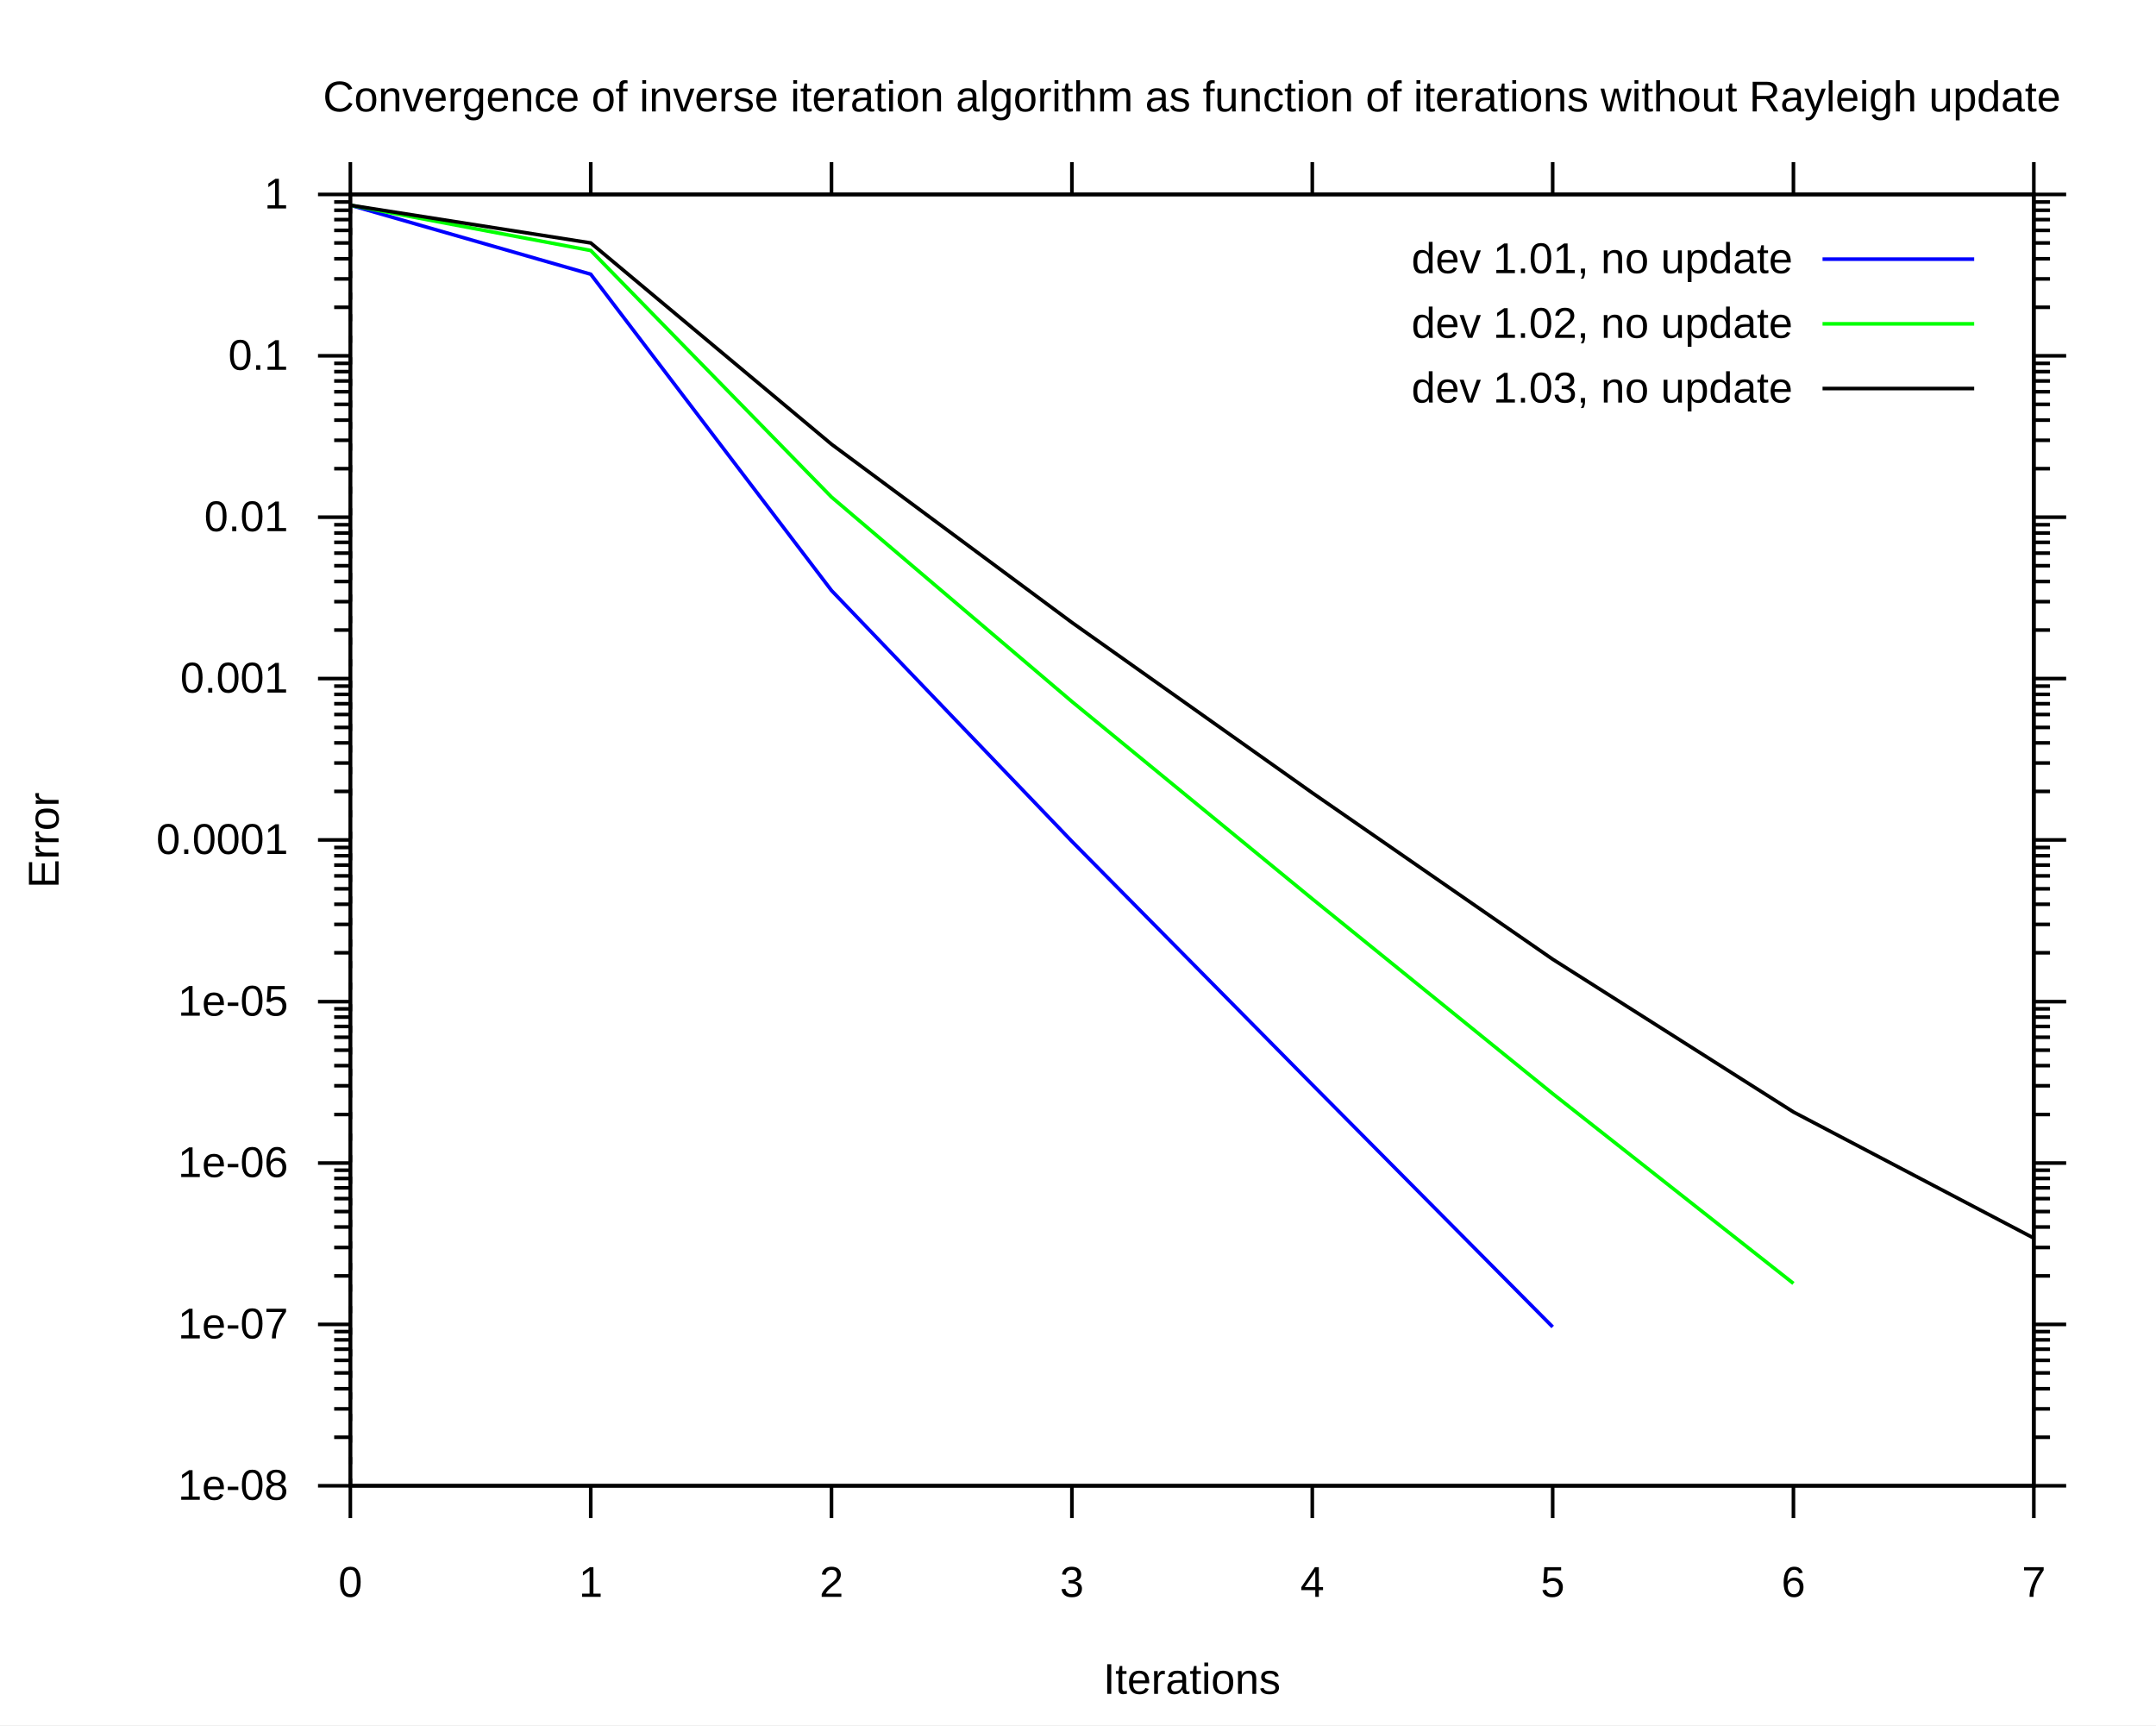
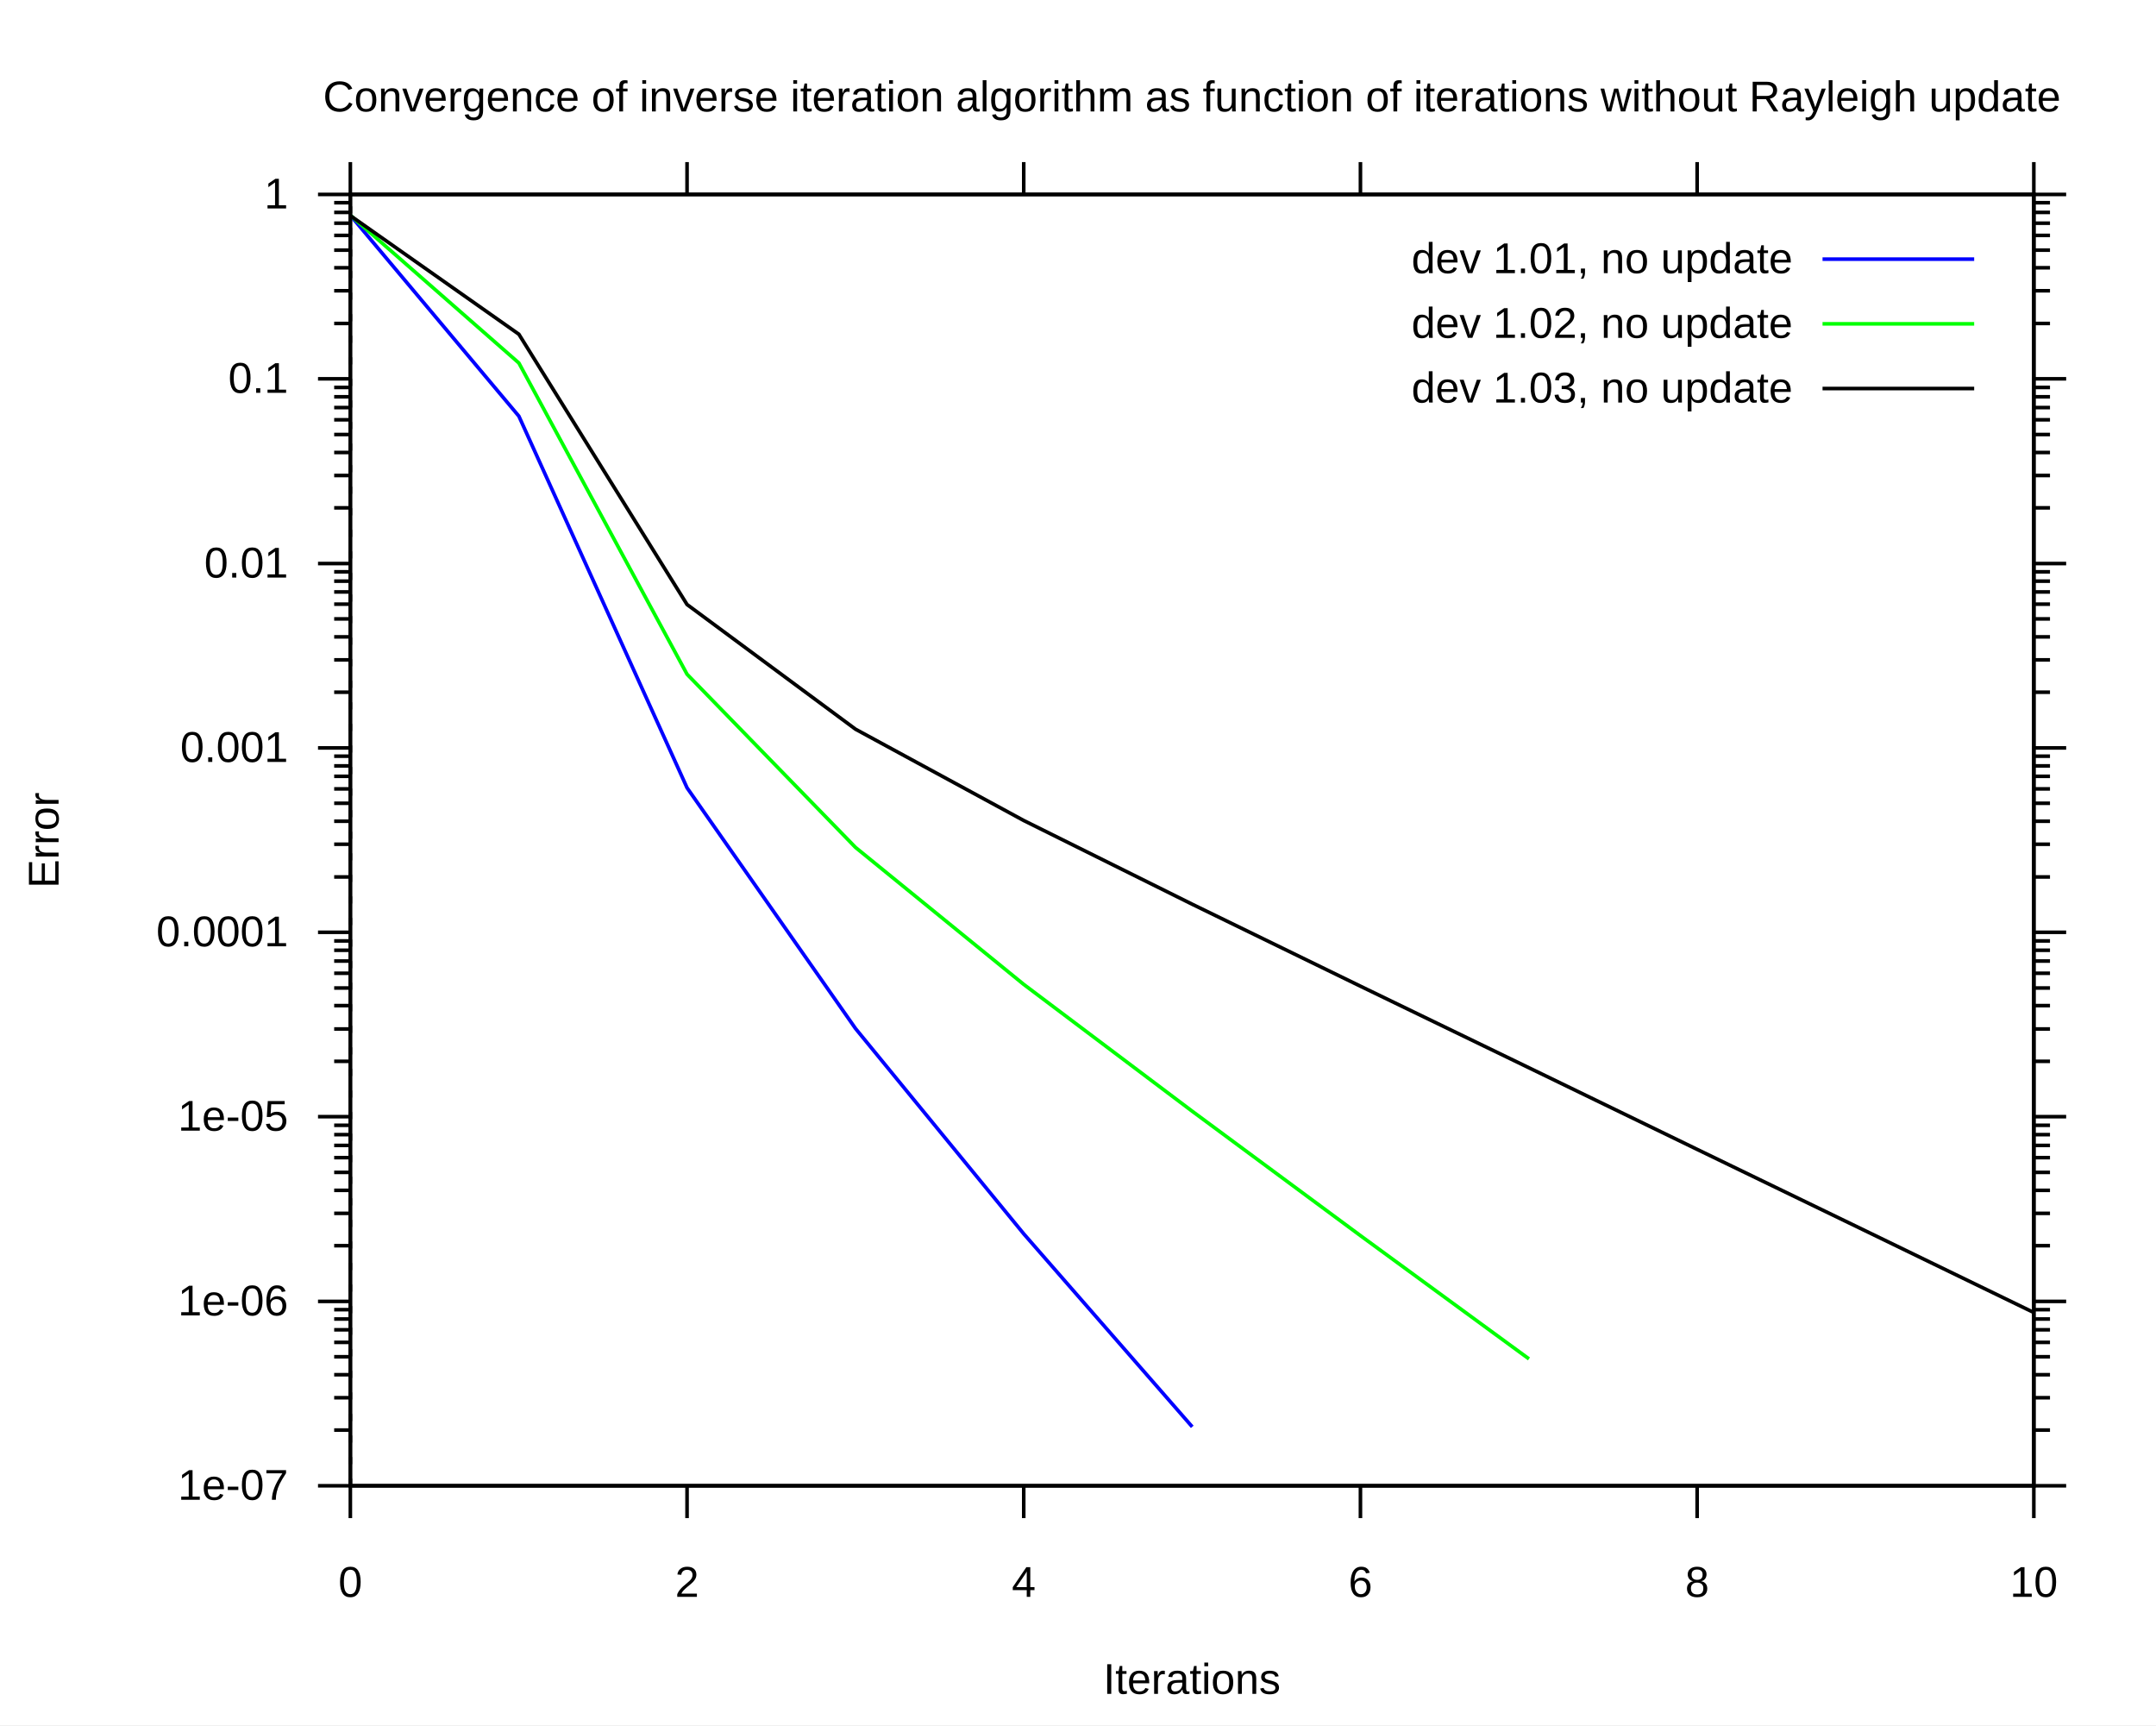
<svg xmlns="http://www.w3.org/2000/svg" xmlns:xlink="http://www.w3.org/1999/xlink" width="600" height="480" viewBox="0 0 600 480">
  <g id="gnuplot_canvas">
    <rect x="0" y="0" width="600" height="480" fill="#ffffff" />
    <defs>
      <circle id="gpDot" r="0.5" stroke-width="0.5" />
      <path id="gpPt0" stroke-width="0.222" stroke="currentColor" d="M-1,0 h2 M0,-1 v2" />
      <path id="gpPt1" stroke-width="0.222" stroke="currentColor" d="M-1,-1 L1,1 M1,-1 L-1,1" />
      <path id="gpPt2" stroke-width="0.222" stroke="currentColor" d="M-1,0 L1,0 M0,-1 L0,1 M-1,-1 L1,1 M-1,1 L1,-1" />
      <rect id="gpPt3" stroke-width="0.222" stroke="currentColor" x="-1" y="-1" width="2" height="2" />
      <rect id="gpPt4" stroke-width="0.222" stroke="currentColor" fill="currentColor" x="-1" y="-1" width="2" height="2" />
      <circle id="gpPt5" stroke-width="0.222" stroke="currentColor" cx="0" cy="0" r="1" />
      <use xlink:href="#gpPt5" id="gpPt6" fill="currentColor" stroke="none" />
      <path id="gpPt7" stroke-width="0.222" stroke="currentColor" d="M0,-1.33 L-1.33,0.67 L1.33,0.67 z" />
      <use xlink:href="#gpPt7" id="gpPt8" fill="currentColor" stroke="none" />
      <use xlink:href="#gpPt7" id="gpPt9" stroke="currentColor" transform="rotate(180)" />
      <use xlink:href="#gpPt9" id="gpPt10" fill="currentColor" stroke="none" />
      <use xlink:href="#gpPt3" id="gpPt11" stroke="currentColor" transform="rotate(45)" />
      <use xlink:href="#gpPt11" id="gpPt12" fill="currentColor" stroke="none" />
      <path id="gpPt13" stroke-width="0.222" stroke="currentColor" d="M0,1.330 L1.265,0.411 L0.782,-1.067 L-0.782,-1.076 L-1.265,0.411 z" />
      <use xlink:href="#gpPt13" id="gpPt14" fill="currentColor" stroke="none" />
      <filter id="textbox" filterUnits="objectBoundingBox" x="0" y="0" height="1" width="1">
        <feFlood flood-color="#FFFFFF" flood-opacity="1" result="bgnd" />
        <feComposite in="SourceGraphic" in2="bgnd" operator="atop" />
      </filter>
      <filter id="greybox" filterUnits="objectBoundingBox" x="0" y="0" height="1" width="1">
        <feFlood flood-color="lightgrey" flood-opacity="1" result="grey" />
        <feComposite in="SourceGraphic" in2="grey" operator="atop" />
      </filter>
    </defs>
    <g fill="none" color="#FFFFFF" stroke="currentColor" stroke-width="1.00" stroke-linecap="butt" stroke-linejoin="miter">
</g>
    <g fill="none" color="black" stroke="currentColor" stroke-width="1.00" stroke-linecap="butt" stroke-linejoin="miter">
      <path stroke="black" d="M97.5,413.4 L88.5,413.4 M566.0,413.4 L575.0,413.4  " />
      <g transform="translate(80.2,417.3)" stroke="none" fill="black" font-family="Arial" font-size="12.00" text-anchor="end">
        <text>
-           <tspan font-family="Arial">1e-08</tspan>
-         </text>
-       </g>
-     </g>
-     <g fill="none" color="black" stroke="currentColor" stroke-width="1.00" stroke-linecap="butt" stroke-linejoin="miter">
-       <path stroke="black" d="M97.5,399.9 L93.0,399.9 M566.0,399.9 L570.5,399.9 M97.5,392.0 L93.0,392.0 M566.0,392.0 L570.5,392.0   M97.5,386.4 L93.0,386.4 M566.0,386.4 L570.5,386.4 M97.5,382.0 L93.0,382.0 M566.0,382.0 L570.5,382.0   M97.5,378.5 L93.0,378.5 M566.0,378.5 L570.5,378.5 M97.5,375.4 L93.0,375.4 M566.0,375.4 L570.5,375.4   M97.5,372.8 L93.0,372.8 M566.0,372.8 L570.5,372.8 M97.5,370.5 L93.0,370.5 M566.0,370.5 L570.5,370.5   M97.5,368.5 L88.5,368.5 M566.0,368.5 L575.0,368.5  " />
-       <g transform="translate(80.2,372.4)" stroke="none" fill="black" font-family="Arial" font-size="12.00" text-anchor="end">
-         <text>
          <tspan font-family="Arial">1e-07</tspan>
        </text>
      </g>
    </g>
    <g fill="none" color="black" stroke="currentColor" stroke-width="1.00" stroke-linecap="butt" stroke-linejoin="miter">
-       <path stroke="black" d="M97.5,355.0 L93.0,355.0 M566.0,355.0 L570.5,355.0 M97.5,347.1 L93.0,347.1 M566.0,347.1 L570.5,347.1   M97.5,341.4 L93.0,341.4 M566.0,341.4 L570.5,341.4 M97.5,337.1 L93.0,337.1 M566.0,337.1 L570.5,337.1   M97.5,333.5 L93.0,333.5 M566.0,333.5 L570.5,333.5 M97.5,330.5 L93.0,330.5 M566.0,330.5 L570.5,330.5   M97.5,327.9 L93.0,327.9 M566.0,327.9 L570.5,327.9 M97.5,325.6 L93.0,325.6 M566.0,325.6 L570.5,325.6   M97.5,323.6 L88.5,323.6 M566.0,323.6 L575.0,323.6  " />
-       <g transform="translate(80.2,327.5)" stroke="none" fill="black" font-family="Arial" font-size="12.00" text-anchor="end">
+       <path stroke="black" d="M97.5,397.9 L93.0,397.9 M566.0,397.9 L570.5,397.9 M97.5,388.9 L93.0,388.9 M566.0,388.9 L570.5,388.9   M97.5,382.5 L93.0,382.5 M566.0,382.5 L570.5,382.5 M97.5,377.5 L93.0,377.5 M566.0,377.5 L570.5,377.5   M97.5,373.5 L93.0,373.5 M566.0,373.5 L570.5,373.5 M97.5,370.0 L93.0,370.0 M566.0,370.0 L570.5,370.0   M97.5,367.0 L93.0,367.0 M566.0,367.0 L570.5,367.0 M97.5,364.4 L93.0,364.4 M566.0,364.4 L570.5,364.4   M97.5,362.1 L88.5,362.1 M566.0,362.1 L575.0,362.1  " />
+       <g transform="translate(80.2,366.0)" stroke="none" fill="black" font-family="Arial" font-size="12.00" text-anchor="end">
        <text>
          <tspan font-family="Arial">1e-06</tspan>
        </text>
      </g>
    </g>
    <g fill="none" color="black" stroke="currentColor" stroke-width="1.00" stroke-linecap="butt" stroke-linejoin="miter">
-       <path stroke="black" d="M97.5,310.1 L93.0,310.1 M566.0,310.1 L570.5,310.1 M97.5,302.1 L93.0,302.1 M566.0,302.1 L570.5,302.1   M97.5,296.5 L93.0,296.5 M566.0,296.5 L570.5,296.5 M97.5,292.2 L93.0,292.2 M566.0,292.2 L570.5,292.2   M97.5,288.6 L93.0,288.6 M566.0,288.6 L570.5,288.6 M97.5,285.6 L93.0,285.6 M566.0,285.6 L570.5,285.6   M97.5,283.0 L93.0,283.0 M566.0,283.0 L570.5,283.0 M97.5,280.7 L93.0,280.7 M566.0,280.7 L570.5,280.7   M97.5,278.7 L88.5,278.7 M566.0,278.7 L575.0,278.7  " />
-       <g transform="translate(80.2,282.6)" stroke="none" fill="black" font-family="Arial" font-size="12.00" text-anchor="end">
+       <path stroke="black" d="M97.5,346.6 L93.0,346.6 M566.0,346.6 L570.5,346.6 M97.5,337.6 L93.0,337.6 M566.0,337.6 L570.5,337.6   M97.5,331.2 L93.0,331.2 M566.0,331.2 L570.5,331.2 M97.5,326.2 L93.0,326.2 M566.0,326.2 L570.5,326.2   M97.5,322.1 L93.0,322.1 M566.0,322.1 L570.5,322.1 M97.5,318.7 L93.0,318.7 M566.0,318.7 L570.5,318.7   M97.5,315.7 L93.0,315.7 M566.0,315.7 L570.5,315.7 M97.5,313.1 L93.0,313.1 M566.0,313.1 L570.5,313.1   M97.5,310.7 L88.5,310.7 M566.0,310.7 L575.0,310.7  " />
+       <g transform="translate(80.2,314.6)" stroke="none" fill="black" font-family="Arial" font-size="12.00" text-anchor="end">
        <text>
          <tspan font-family="Arial">1e-05</tspan>
        </text>
      </g>
    </g>
    <g fill="none" color="black" stroke="currentColor" stroke-width="1.00" stroke-linecap="butt" stroke-linejoin="miter">
-       <path stroke="black" d="M97.5,265.1 L93.0,265.1 M566.0,265.1 L570.5,265.1 M97.5,257.2 L93.0,257.2 M566.0,257.2 L570.5,257.2   M97.5,251.6 L93.0,251.6 M566.0,251.6 L570.5,251.6 M97.5,247.3 L93.0,247.3 M566.0,247.3 L570.5,247.3   M97.5,243.7 L93.0,243.7 M566.0,243.7 L570.5,243.7 M97.5,240.7 L93.0,240.7 M566.0,240.7 L570.5,240.7   M97.5,238.1 L93.0,238.1 M566.0,238.1 L570.5,238.1 M97.5,235.8 L93.0,235.8 M566.0,235.8 L570.5,235.8   M97.5,233.7 L88.5,233.7 M566.0,233.7 L575.0,233.7  " />
-       <g transform="translate(80.2,237.6)" stroke="none" fill="black" font-family="Arial" font-size="12.00" text-anchor="end">
+       <path stroke="black" d="M97.5,295.3 L93.0,295.3 M566.0,295.3 L570.5,295.3 M97.5,286.3 L93.0,286.3 M566.0,286.3 L570.5,286.3   M97.5,279.8 L93.0,279.8 M566.0,279.8 L570.5,279.8 M97.5,274.9 L93.0,274.9 M566.0,274.9 L570.5,274.9   M97.5,270.8 L93.0,270.8 M566.0,270.8 L570.5,270.8 M97.5,267.4 L93.0,267.4 M566.0,267.4 L570.5,267.4   M97.5,264.4 L93.0,264.4 M566.0,264.4 L570.5,264.4 M97.5,261.8 L93.0,261.8 M566.0,261.8 L570.5,261.8   M97.5,259.4 L88.5,259.4 M566.0,259.4 L575.0,259.4  " />
+       <g transform="translate(80.2,263.3)" stroke="none" fill="black" font-family="Arial" font-size="12.00" text-anchor="end">
        <text>
          <tspan font-family="Arial">0.0001</tspan>
        </text>
      </g>
    </g>
    <g fill="none" color="black" stroke="currentColor" stroke-width="1.00" stroke-linecap="butt" stroke-linejoin="miter">
-       <path stroke="black" d="M97.5,220.2 L93.0,220.2 M566.0,220.2 L570.5,220.2 M97.5,212.3 L93.0,212.3 M566.0,212.3 L570.5,212.3   M97.5,206.7 L93.0,206.7 M566.0,206.7 L570.5,206.7 M97.5,202.4 L93.0,202.4 M566.0,202.4 L570.5,202.4   M97.5,198.8 L93.0,198.8 M566.0,198.8 L570.5,198.8 M97.5,195.8 L93.0,195.8 M566.0,195.8 L570.5,195.8   M97.5,193.2 L93.0,193.2 M566.0,193.2 L570.5,193.2 M97.5,190.9 L93.0,190.9 M566.0,190.9 L570.5,190.9   M97.5,188.8 L88.5,188.8 M566.0,188.8 L575.0,188.8  " />
-       <g transform="translate(80.2,192.7)" stroke="none" fill="black" font-family="Arial" font-size="12.00" text-anchor="end">
+       <path stroke="black" d="M97.5,244.0 L93.0,244.0 M566.0,244.0 L570.5,244.0 M97.5,234.9 L93.0,234.9 M566.0,234.9 L570.5,234.9   M97.5,228.5 L93.0,228.5 M566.0,228.5 L570.5,228.5 M97.5,223.5 L93.0,223.5 M566.0,223.5 L570.5,223.5   M97.5,219.5 L93.0,219.5 M566.0,219.5 L570.5,219.5 M97.5,216.0 L93.0,216.0 M566.0,216.0 L570.5,216.0   M97.5,213.1 L93.0,213.1 M566.0,213.1 L570.5,213.1 M97.5,210.4 L93.0,210.4 M566.0,210.4 L570.5,210.4   M97.5,208.1 L88.5,208.1 M566.0,208.1 L575.0,208.1  " />
+       <g transform="translate(80.2,212.0)" stroke="none" fill="black" font-family="Arial" font-size="12.00" text-anchor="end">
        <text>
          <tspan font-family="Arial">0.001</tspan>
        </text>
      </g>
    </g>
    <g fill="none" color="black" stroke="currentColor" stroke-width="1.00" stroke-linecap="butt" stroke-linejoin="miter">
-       <path stroke="black" d="M97.5,175.3 L93.0,175.3 M566.0,175.3 L570.5,175.3 M97.5,167.4 L93.0,167.4 M566.0,167.4 L570.5,167.4   M97.5,161.8 L93.0,161.8 M566.0,161.8 L570.5,161.8 M97.5,157.4 L93.0,157.4 M566.0,157.4 L570.5,157.4   M97.5,153.9 L93.0,153.9 M566.0,153.9 L570.5,153.9 M97.5,150.9 L93.0,150.9 M566.0,150.9 L570.5,150.9   M97.5,148.3 L93.0,148.3 M566.0,148.3 L570.5,148.3 M97.5,146.0 L93.0,146.0 M566.0,146.0 L570.5,146.0   M97.5,143.9 L88.5,143.9 M566.0,143.9 L575.0,143.9  " />
-       <g transform="translate(80.2,147.8)" stroke="none" fill="black" font-family="Arial" font-size="12.00" text-anchor="end">
+       <path stroke="black" d="M97.5,192.6 L93.0,192.6 M566.0,192.6 L570.5,192.6 M97.5,183.6 L93.0,183.6 M566.0,183.6 L570.5,183.6   M97.5,177.2 L93.0,177.2 M566.0,177.2 L570.5,177.2 M97.5,172.2 L93.0,172.2 M566.0,172.2 L570.5,172.2   M97.5,168.1 L93.0,168.1 M566.0,168.1 L570.5,168.1 M97.5,164.7 L93.0,164.7 M566.0,164.7 L570.5,164.7   M97.5,161.7 L93.0,161.7 M566.0,161.7 L570.5,161.7 M97.5,159.1 L93.0,159.1 M566.0,159.1 L570.5,159.1   M97.5,156.8 L88.5,156.8 M566.0,156.8 L575.0,156.8  " />
+       <g transform="translate(80.2,160.7)" stroke="none" fill="black" font-family="Arial" font-size="12.00" text-anchor="end">
        <text>
          <tspan font-family="Arial">0.01</tspan>
        </text>
      </g>
    </g>
    <g fill="none" color="black" stroke="currentColor" stroke-width="1.00" stroke-linecap="butt" stroke-linejoin="miter">
-       <path stroke="black" d="M97.5,130.4 L93.0,130.4 M566.0,130.4 L570.5,130.4 M97.5,122.5 L93.0,122.5 M566.0,122.5 L570.5,122.5   M97.5,116.9 L93.0,116.9 M566.0,116.9 L570.5,116.9 M97.5,112.5 L93.0,112.5 M566.0,112.5 L570.5,112.5   M97.5,109.0 L93.0,109.0 M566.0,109.0 L570.5,109.0 M97.5,106.0 L93.0,106.0 M566.0,106.0 L570.5,106.0   M97.5,103.4 L93.0,103.4 M566.0,103.4 L570.5,103.4 M97.5,101.1 L93.0,101.1 M566.0,101.1 L570.5,101.1   M97.5,99.0 L88.5,99.0 M566.0,99.0 L575.0,99.0  " />
-       <g transform="translate(80.2,102.9)" stroke="none" fill="black" font-family="Arial" font-size="12.00" text-anchor="end">
+       <path stroke="black" d="M97.5,141.3 L93.0,141.3 M566.0,141.3 L570.5,141.3 M97.5,132.3 L93.0,132.3 M566.0,132.3 L570.5,132.3   M97.5,125.9 L93.0,125.9 M566.0,125.9 L570.5,125.9 M97.5,120.9 L93.0,120.9 M566.0,120.9 L570.5,120.9   M97.5,116.8 L93.0,116.8 M566.0,116.8 L570.5,116.8 M97.5,113.4 L93.0,113.4 M566.0,113.4 L570.5,113.4   M97.5,110.4 L93.0,110.4 M566.0,110.4 L570.5,110.4 M97.5,107.8 L93.0,107.8 M566.0,107.8 L570.5,107.8   M97.5,105.4 L88.5,105.4 M566.0,105.4 L575.0,105.4  " />
+       <g transform="translate(80.2,109.3)" stroke="none" fill="black" font-family="Arial" font-size="12.00" text-anchor="end">
        <text>
          <tspan font-family="Arial">0.1</tspan>
        </text>
      </g>
    </g>
    <g fill="none" color="black" stroke="currentColor" stroke-width="1.00" stroke-linecap="butt" stroke-linejoin="miter">
-       <path stroke="black" d="M97.5,85.5 L93.0,85.5 M566.0,85.5 L570.5,85.5 M97.5,77.6 L93.0,77.6 M566.0,77.6 L570.5,77.6   M97.5,72.0 L93.0,72.0 M566.0,72.0 L570.5,72.0 M97.5,67.6 L93.0,67.6 M566.0,67.6 L570.5,67.6   M97.5,64.1 L93.0,64.1 M566.0,64.1 L570.5,64.1 M97.5,61.1 L93.0,61.1 M566.0,61.1 L570.5,61.1   M97.5,58.5 L93.0,58.5 M566.0,58.5 L570.5,58.5 M97.5,56.2 L93.0,56.2 M566.0,56.2 L570.5,56.2   M97.5,54.1 L88.5,54.1 M566.0,54.1 L575.0,54.1  " />
+       <path stroke="black" d="M97.5,90.0 L93.0,90.0 M566.0,90.0 L570.5,90.0 M97.5,80.9 L93.0,80.9 M566.0,80.9 L570.5,80.9   M97.5,74.5 L93.0,74.5 M566.0,74.5 L570.5,74.5 M97.5,69.6 L93.0,69.6 M566.0,69.6 L570.5,69.6   M97.5,65.5 L93.0,65.5 M566.0,65.5 L570.5,65.5 M97.5,62.1 L93.0,62.1 M566.0,62.1 L570.5,62.1   M97.5,59.1 L93.0,59.1 M566.0,59.1 L570.5,59.1 M97.5,56.4 L93.0,56.4 M566.0,56.4 L570.5,56.4   M97.5,54.1 L88.5,54.1 M566.0,54.1 L575.0,54.1  " />
      <g transform="translate(80.2,58.0)" stroke="none" fill="black" font-family="Arial" font-size="12.00" text-anchor="end">
        <text>
          <tspan font-family="Arial">1</tspan>
        </text>
      </g>
    </g>
    <g fill="none" color="black" stroke="currentColor" stroke-width="1.00" stroke-linecap="butt" stroke-linejoin="miter">
      <path stroke="black" d="M97.5,413.4 L97.5,422.4 M97.5,54.1 L97.5,45.1  " />
      <g transform="translate(97.5,444.3)" stroke="none" fill="black" font-family="Arial" font-size="12.00" text-anchor="middle">
        <text>
          <tspan font-family="Arial"> 0</tspan>
        </text>
      </g>
    </g>
    <g fill="none" color="black" stroke="currentColor" stroke-width="1.00" stroke-linecap="butt" stroke-linejoin="miter">
-       <path stroke="black" d="M164.4,413.4 L164.4,422.4 M164.4,54.1 L164.4,45.1  " />
-       <g transform="translate(164.4,444.3)" stroke="none" fill="black" font-family="Arial" font-size="12.00" text-anchor="middle">
-         <text>
-           <tspan font-family="Arial"> 1</tspan>
-         </text>
-       </g>
-     </g>
-     <g fill="none" color="black" stroke="currentColor" stroke-width="1.00" stroke-linecap="butt" stroke-linejoin="miter">
-       <path stroke="black" d="M231.4,413.4 L231.4,422.4 M231.4,54.1 L231.4,45.1  " />
-       <g transform="translate(231.4,444.3)" stroke="none" fill="black" font-family="Arial" font-size="12.00" text-anchor="middle">
+       <path stroke="black" d="M191.2,413.4 L191.2,422.4 M191.2,54.1 L191.2,45.1  " />
+       <g transform="translate(191.2,444.3)" stroke="none" fill="black" font-family="Arial" font-size="12.00" text-anchor="middle">
        <text>
          <tspan font-family="Arial"> 2</tspan>
        </text>
      </g>
    </g>
    <g fill="none" color="black" stroke="currentColor" stroke-width="1.00" stroke-linecap="butt" stroke-linejoin="miter">
-       <path stroke="black" d="M298.3,413.4 L298.3,422.4 M298.3,54.1 L298.3,45.1  " />
-       <g transform="translate(298.3,444.3)" stroke="none" fill="black" font-family="Arial" font-size="12.00" text-anchor="middle">
-         <text>
-           <tspan font-family="Arial"> 3</tspan>
-         </text>
-       </g>
-     </g>
-     <g fill="none" color="black" stroke="currentColor" stroke-width="1.00" stroke-linecap="butt" stroke-linejoin="miter">
-       <path stroke="black" d="M365.2,413.4 L365.2,422.4 M365.2,54.1 L365.2,45.1  " />
-       <g transform="translate(365.2,444.3)" stroke="none" fill="black" font-family="Arial" font-size="12.00" text-anchor="middle">
+       <path stroke="black" d="M284.9,413.4 L284.9,422.4 M284.9,54.1 L284.9,45.1  " />
+       <g transform="translate(284.9,444.3)" stroke="none" fill="black" font-family="Arial" font-size="12.00" text-anchor="middle">
        <text>
          <tspan font-family="Arial"> 4</tspan>
        </text>
      </g>
    </g>
    <g fill="none" color="black" stroke="currentColor" stroke-width="1.00" stroke-linecap="butt" stroke-linejoin="miter">
-       <path stroke="black" d="M432.1,413.4 L432.1,422.4 M432.1,54.1 L432.1,45.1  " />
-       <g transform="translate(432.1,444.3)" stroke="none" fill="black" font-family="Arial" font-size="12.00" text-anchor="middle">
-         <text>
-           <tspan font-family="Arial"> 5</tspan>
-         </text>
-       </g>
-     </g>
-     <g fill="none" color="black" stroke="currentColor" stroke-width="1.00" stroke-linecap="butt" stroke-linejoin="miter">
-       <path stroke="black" d="M499.1,413.4 L499.1,422.4 M499.1,54.1 L499.1,45.1  " />
-       <g transform="translate(499.1,444.3)" stroke="none" fill="black" font-family="Arial" font-size="12.00" text-anchor="middle">
+       <path stroke="black" d="M378.6,413.4 L378.6,422.4 M378.6,54.1 L378.6,45.1  " />
+       <g transform="translate(378.6,444.3)" stroke="none" fill="black" font-family="Arial" font-size="12.00" text-anchor="middle">
        <text>
          <tspan font-family="Arial"> 6</tspan>
+         </text>
+       </g>
+     </g>
+     <g fill="none" color="black" stroke="currentColor" stroke-width="1.00" stroke-linecap="butt" stroke-linejoin="miter">
+       <path stroke="black" d="M472.3,413.4 L472.3,422.4 M472.3,54.1 L472.3,45.1  " />
+       <g transform="translate(472.3,444.3)" stroke="none" fill="black" font-family="Arial" font-size="12.00" text-anchor="middle">
+         <text>
+           <tspan font-family="Arial"> 8</tspan>
        </text>
      </g>
    </g>
    <g fill="none" color="black" stroke="currentColor" stroke-width="1.00" stroke-linecap="butt" stroke-linejoin="miter">
      <path stroke="black" d="M566.0,413.4 L566.0,422.4 M566.0,54.1 L566.0,45.1  " />
      <g transform="translate(566.0,444.3)" stroke="none" fill="black" font-family="Arial" font-size="12.00" text-anchor="middle">
        <text>
-           <tspan font-family="Arial"> 7</tspan>
+           <tspan font-family="Arial"> 10</tspan>
        </text>
      </g>
    </g>
    <g fill="none" color="black" stroke="currentColor" stroke-width="1.00" stroke-linecap="butt" stroke-linejoin="miter">
</g>
    <g fill="none" color="gray" stroke="currentColor" stroke-width="1.00" stroke-linecap="butt" stroke-linejoin="miter">
      <path stroke="black" stroke-dasharray="2,4" d="M97.5,413.4 L97.5,54.1  " />
    </g>
    <g fill="none" color="black" stroke="currentColor" stroke-width="1.00" stroke-linecap="butt" stroke-linejoin="miter">
      <path stroke="black" d="M97.5,54.1 L97.5,413.4 L566.0,413.4 L566.0,54.1 L97.5,54.1 Z  " />
    </g>
    <g fill="none" color="black" stroke="currentColor" stroke-width="1.00" stroke-linecap="butt" stroke-linejoin="miter">
      <g transform="translate(16.3,233.8) rotate(270)" stroke="none" fill="black" font-family="Arial" font-size="12.00" text-anchor="middle">
        <text>
          <tspan font-family="Arial">Error</tspan>
        </text>
      </g>
    </g>
    <g fill="none" color="black" stroke="currentColor" stroke-width="1.00" stroke-linecap="butt" stroke-linejoin="miter">
      <g transform="translate(331.7,471.3)" stroke="none" fill="black" font-family="Arial" font-size="12.00" text-anchor="middle">
        <text>
          <tspan font-family="Arial">Iterations</tspan>
        </text>
      </g>
    </g>
    <g fill="none" color="black" stroke="currentColor" stroke-width="1.00" stroke-linecap="butt" stroke-linejoin="miter">
      <g transform="translate(331.7,31.0)" stroke="none" fill="black" font-family="Arial" font-size="12.00" text-anchor="middle">
        <text>
          <tspan font-family="Arial">Convergence of inverse iteration algorithm as function of iterations without Rayleigh update</tspan>
        </text>
      </g>
    </g>
    <g id="gnuplot_plot_1">
      <g fill="none" color="black" stroke="currentColor" stroke-width="1.00" stroke-linecap="butt" stroke-linejoin="miter">
        <g transform="translate(498.9,76.0)" stroke="none" fill="black" font-family="Arial" font-size="12.00" text-anchor="end">
          <text>
            <tspan font-family="Arial">dev 1.01, no update</tspan>
          </text>
        </g>
      </g>
      <g fill="none" color="black" stroke="currentColor" stroke-width="1.00" stroke-linecap="butt" stroke-linejoin="miter">
-         <path stroke="rgb(  0,   0, 255)" d="M507.2,72.1 L549.4,72.1 M97.5,57.1 L164.4,76.3 L231.4,164.3 L298.3,234.1 L365.2,301.8 L432.1,369.2    " />
+         <path stroke="rgb(  0,   0, 255)" d="M507.2,72.1 L549.4,72.1 M97.5,59.9 L144.4,115.8 L191.2,219.2 L238.1,286.2 L284.9,343.3 L331.8,397.0    " />
      </g>
    </g>
    <g id="gnuplot_plot_2">
      <g fill="none" color="black" stroke="currentColor" stroke-width="1.00" stroke-linecap="butt" stroke-linejoin="miter">
        <g transform="translate(498.9,94.0)" stroke="none" fill="black" font-family="Arial" font-size="12.00" text-anchor="end">
          <text>
            <tspan font-family="Arial">dev 1.02, no update</tspan>
          </text>
        </g>
      </g>
      <g fill="none" color="black" stroke="currentColor" stroke-width="1.00" stroke-linecap="butt" stroke-linejoin="miter">
-         <path stroke="rgb(  0, 255,   0)" d="M507.2,90.1 L549.4,90.1 M97.5,57.1 L164.4,69.7 L231.4,138.3 L298.3,195.2 L365.2,250.1 L432.1,304.3   L499.1,357.1  " />
+         <path stroke="rgb(  0, 255,   0)" d="M507.2,90.1 L549.4,90.1 M97.5,59.9 L144.4,101.0 L191.2,187.6 L238.1,235.8 L284.9,273.9 L331.8,309.2   L378.6,343.8 L425.5,378.1  " />
      </g>
    </g>
    <g id="gnuplot_plot_3">
      <g fill="none" color="black" stroke="currentColor" stroke-width="1.00" stroke-linecap="butt" stroke-linejoin="miter">
        <g transform="translate(498.9,112.0)" stroke="none" fill="black" font-family="Arial" font-size="12.00" text-anchor="end">
          <text>
            <tspan font-family="Arial">dev 1.03, no update</tspan>
          </text>
        </g>
      </g>
      <g fill="none" color="black" stroke="currentColor" stroke-width="1.00" stroke-linecap="butt" stroke-linejoin="miter">
-         <path stroke="rgb(  0,   0,   0)" d="M507.2,108.1 L549.4,108.1 M97.5,57.1 L164.4,67.6 L231.4,123.6 L298.3,173.2 L365.2,220.6 L432.1,266.9   L499.1,309.4 L566.0,344.5  " />
+         <path stroke="rgb(  0,   0,   0)" d="M507.2,108.1 L549.4,108.1 M97.5,60.0 L144.4,93.0 L191.2,168.2 L238.1,202.9 L284.9,228.3 L331.8,251.6   L378.6,274.4 L425.5,297.1 L472.3,319.8 L519.2,342.5 L566.0,365.2  " />
      </g>
    </g>
    <g fill="none" color="#FFFFFF" stroke="rgb(  0,   0,   0)" stroke-width="2.00" stroke-linecap="butt" stroke-linejoin="miter">
</g>
    <g fill="none" color="black" stroke="currentColor" stroke-width="2.00" stroke-linecap="butt" stroke-linejoin="miter">
</g>
    <g fill="none" color="black" stroke="black" stroke-width="1.00" stroke-linecap="butt" stroke-linejoin="miter">
</g>
    <g fill="none" color="black" stroke="currentColor" stroke-width="1.00" stroke-linecap="butt" stroke-linejoin="miter">
      <path stroke="black" d="M97.5,54.1 L97.5,413.4 L566.0,413.4 L566.0,54.1 L97.5,54.1 Z  " />
    </g>
    <g fill="none" color="black" stroke="currentColor" stroke-width="1.00" stroke-linecap="butt" stroke-linejoin="miter">
</g>
  </g>
</svg>
